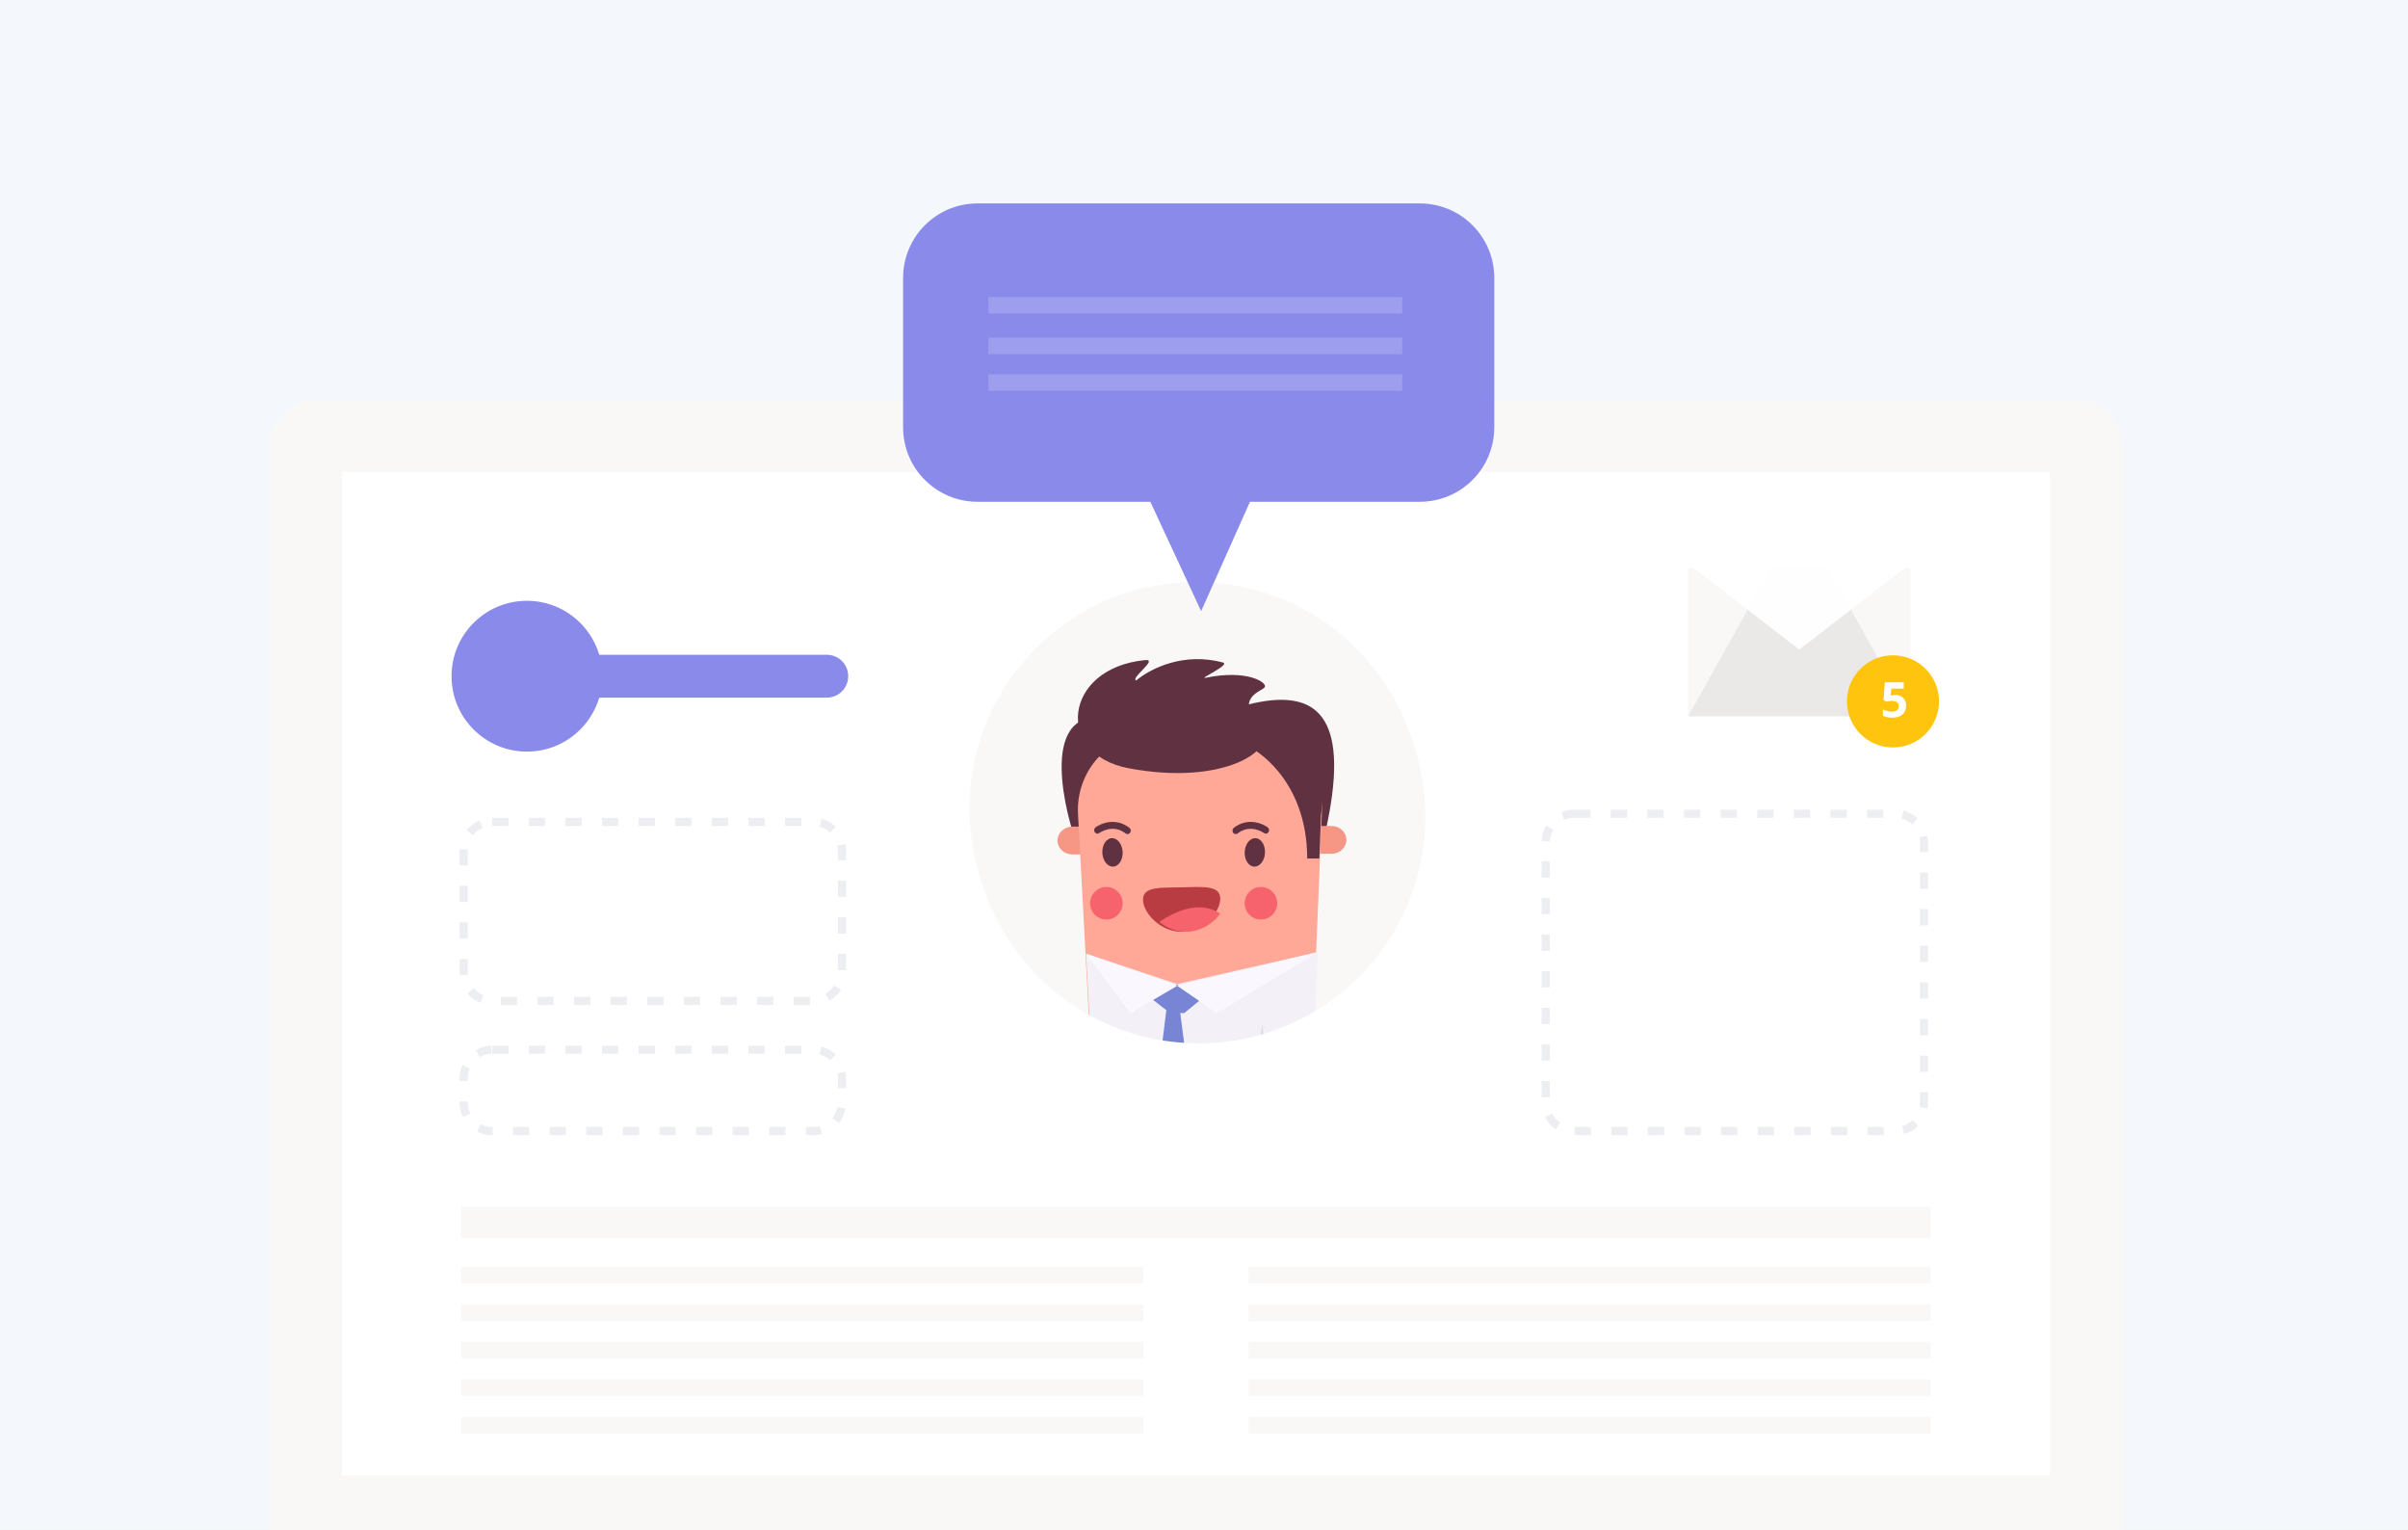
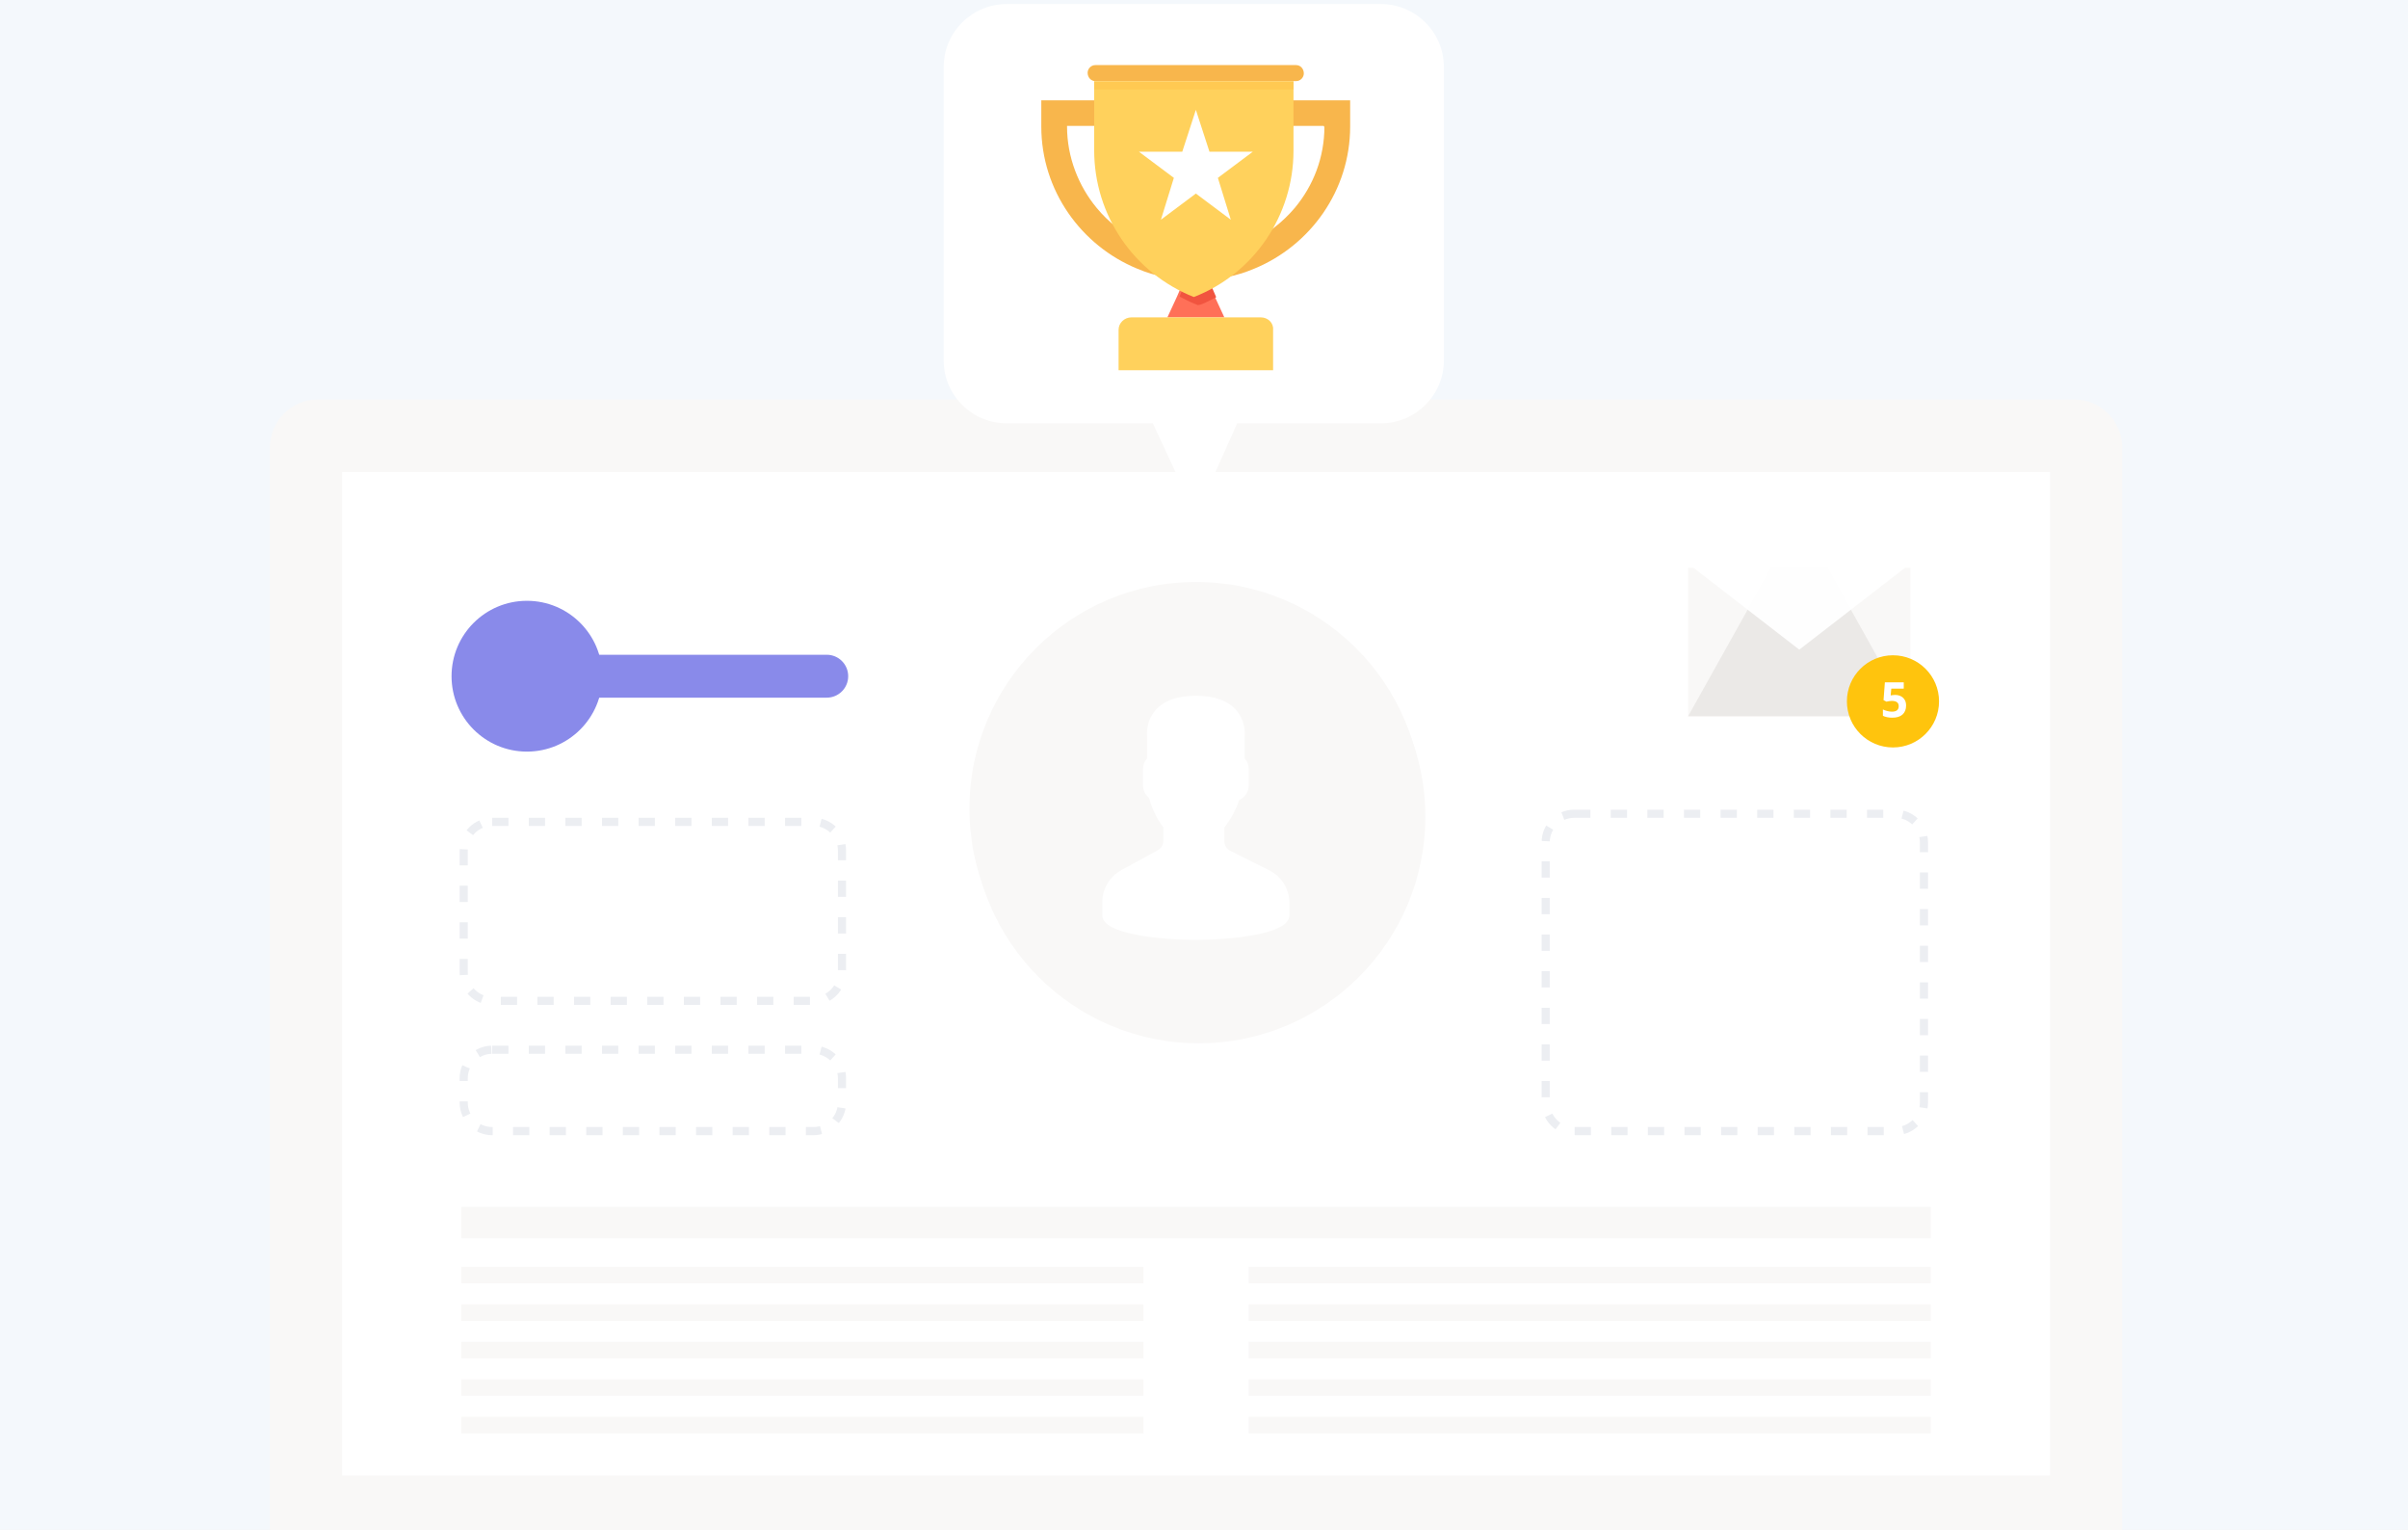
<svg xmlns="http://www.w3.org/2000/svg" xmlns:xlink="http://www.w3.org/1999/xlink" width="592px" height="376px" viewBox="0 0 592 376" version="1.1">
  <defs>
    <rect id="path-1" x="0" y="0" width="592" height="376" />
-     <rect id="path-3" x="340" y="149" width="95" height="80" rx="8" />
+     <rect id="path-3" x="340" y="198" width="95" height="80" rx="8" />
    <mask id="mask-4" maskContentUnits="userSpaceOnUse" maskUnits="objectBoundingBox" x="0" y="0" width="95" height="80" fill="white">
      <use xlink:href="#path-3" />
    </mask>
-     <rect id="path-5" x="74" y="151" width="95" height="46" rx="8" />
+     <rect id="path-5" x="74" y="200" width="95" height="46" rx="8" />
    <mask id="mask-6" maskContentUnits="userSpaceOnUse" maskUnits="objectBoundingBox" x="0" y="0" width="95" height="46" fill="white">
      <use xlink:href="#path-5" />
    </mask>
-     <rect id="path-7" x="74" y="207" width="95" height="22" rx="8" />
+     <rect id="path-7" x="74" y="256" width="95" height="22" rx="8" />
    <mask id="mask-8" maskContentUnits="userSpaceOnUse" maskUnits="objectBoundingBox" x="0" y="0" width="95" height="22" fill="white">
      <use xlink:href="#path-7" />
    </mask>
    <path d="M55.708,111.416 C24.941,111.416 0,86.475 0,55.708 C0,24.941 24.941,0 55.708,0 C86.476,0 111.417,24.941 111.417,55.708 C111.417,86.475 86.476,111.416 55.708,111.416 Z" id="path-9" />
  </defs>
  <g id="Page-1" stroke="none" stroke-width="1" fill="none" fill-rule="evenodd">
-     <g id="guaranteed">
-       <mask id="mask-2" fill="white">
-         <use xlink:href="#path-1" />
-       </mask>
-       <use id="Mask" fill="#F4F8FC" xlink:href="#path-1" />
-       <g id="Group-8" mask="url(#mask-2)">
-         <g transform="translate(39, 50)" id="profile">
-           <g>
-             <g id="Group-13" transform="translate(0, 47.243)">
-               <path d="M482.731,286.046 C482.731,292.578 477.435,297.874 470.901,297.874 L39.179,297.874 C32.646,297.874 27.35,292.578 27.35,286.046 L27.35,12.764 C27.35,6.232 32.646,0.936 39.179,0.936 L470.901,0.936 C477.435,0.936 482.731,6.232 482.731,12.764 L482.731,286.046 Z" id="Fill-1" fill="#F9F8F7" />
-               <polygon id="Fill-5" fill="#FFFFFF" points="45.094 265.401 464.989 265.401 464.989 18.777 45.094 18.777" />
-               <path d="M310.75,101.5 C310.75,132.267 285.808,157.208 255.041,157.208 C224.274,157.208 199.333,132.267 199.333,101.5 C199.333,70.733 224.274,45.792 255.041,45.792 C285.808,45.792 310.75,70.733 310.75,101.5" id="Fill-12" fill="#F9F8F7" />
-             </g>
-             <g id="Group-60" transform="translate(74, 246.243)" fill="#F9F8F7">
-               <polygon id="Fill-48" points="0.407 8.117 361.674 8.117 361.674 0.367 0.407 0.367" />
-               <polygon id="Fill-50" points="0.408 19.178 168.111 19.178 168.111 15.116 0.408 15.116" />
-               <polygon id="Fill-51" points="193.971 19.178 361.674 19.178 361.674 15.116 193.971 15.116" />
-               <polygon id="Fill-52" points="0.408 28.396 168.111 28.396 168.111 24.333 0.408 24.333" />
-               <polygon id="Fill-53" points="193.971 28.396 361.674 28.396 361.674 24.333 193.971 24.333" />
-               <polygon id="Fill-54" points="0.408 46.83 168.111 46.83 168.111 42.767 0.408 42.767" />
-               <polygon id="Fill-55" points="193.971 46.83 361.674 46.83 361.674 42.767 193.971 42.767" />
-               <polygon id="Fill-56" points="0.408 37.612 168.111 37.612 168.111 33.55 0.408 33.55" />
-               <polygon id="Fill-57" points="193.971 37.612 361.674 37.612 361.674 33.55 193.971 33.55" />
-               <polygon id="Fill-58" points="0.408 56.047 168.111 56.047 168.111 51.985 0.408 51.985" />
-               <polygon id="Fill-59" points="193.971 56.047 361.674 56.047 361.674 51.985 193.971 51.985" />
-             </g>
-             <g id="Group-78" transform="translate(72, 88.243)">
-               <path d="M37.076,27.953 C37.076,38.187 28.779,46.485 18.544,46.485 C8.308,46.485 0.012,38.187 0.012,27.953 C0.012,17.718 8.308,9.42 18.544,9.42 C28.779,9.42 37.076,17.718 37.076,27.953 Z" id="Fill-61" fill="#898AEA" />
-               <path d="M92.254,33.225 L18.543,33.225 L18.543,22.681 L92.254,22.681 C95.166,22.681 97.526,25.041 97.526,27.954 C97.526,30.865 95.166,33.225 92.254,33.225" id="Fill-63" fill="#898AEA" />
-               <polygon id="Fill-73" fill="#F9F8F7" points="304.021 37.786 358.671 37.786 358.671 1.299 304.021 1.299" />
-               <polygon id="Fill-75" fill="#EBE9E7" points="358.671 37.786 338.275 1.299 324.417 1.299 304.021 37.786" />
-               <polygon id="Fill-76" fill="#FFFFFF" opacity="0.944" points="358.671 0.299 331.346 21.424 304.021 0.299" />
-               <path d="M343.054,34.137 C343.054,40.392 348.124,45.464 354.38,45.464 C360.635,45.464 365.706,40.392 365.706,34.137 C365.706,27.881 360.635,22.81 354.38,22.81 C348.124,22.81 343.054,27.881 343.054,34.137 Z" id="Fill-77" fill="#FFC40D" />
-             </g>
-             <use id="Rectangle-7" stroke="#ECEEF2" mask="url(#mask-4)" stroke-width="4" stroke-dasharray="4,5" xlink:href="#path-3" />
-             <use id="Rectangle-7" stroke="#ECEEF2" mask="url(#mask-6)" stroke-width="4" stroke-dasharray="4,5" xlink:href="#path-5" />
-             <use id="Rectangle-7" stroke="#ECEEF2" mask="url(#mask-8)" stroke-width="4" stroke-dasharray="4,5" xlink:href="#path-7" />
-             <text id="5" font-family="LucidaGrande-Bold, Lucida Grande" font-size="11.977" font-weight="bold" fill="#FFFFFF">
-               <tspan x="423.312" y="126.263">5</tspan>
-             </text>
-             <g id="Group-4" transform="translate(200, 95)">
-               <mask id="mask-10" fill="white">
-                 <use xlink:href="#path-9" />
-               </mask>
-               <use id="Mask" fill="#F9F8F7" xlink:href="#path-9" />
-               <g mask="url(#mask-10)">
-                 <g transform="translate(21, 17)">
-                   <path d="M3.598,41.96 C3.598,41.96 -6.233,11.5 12.353,14.439 C30.939,17.378 40.791,12.088 49.989,10.477 C64.239,7.981 72.182,14.776 65.731,43 L3.598,41.96 Z" id="Fill-21" fill="#603141" />
-                   <path d="M67.378,47.834 L3.642,48 C1.636,48.005 0.005,46.479 1.36886456e-05,44.593 C-0.005,42.705 1.616,41.171 3.622,41.166 L67.358,41 C69.364,40.994 70.995,42.52 71,44.407 C71.005,46.295 69.384,47.829 67.378,47.834" id="Fill-22" fill="#F59784" />
-                   <path d="M22.774,147 C16.114,147.041 10.595,141.793 10.235,135.078 L5.035,38.181 C4.387,27.359 12.866,18.206 23.602,18.14 L46.164,18 C56.9,17.934 65.492,26.981 64.978,37.81 L60.977,134.765 C60.7,141.484 55.247,146.799 48.587,146.84 L22.774,147 Z" id="Fill-23" fill="#FFA897" />
-                   <polygon id="Fill-26" fill="#F3F0F7" points="10.304 133 61.458 132.661 64 72 29.415 79.864 7 72.378" />
-                   <polygon id="Fill-27" fill="#DDDAE0" points="9 112.731 10.1 133 61.123 132.661 62 111.668 50.476 89 47.272 108.872 17.655 109.407" />
-                   <polygon id="Fill-28" fill="#7785D4" points="29.371 80 23 83.387 27.701 87 31.143 86.984 35 83.828" />
-                   <polygon id="Fill-29" fill="#FBF7FF" points="7 72.399 17.948 87 29.416 80.3 39.198 87 64 72 29.416 80.3" />
-                   <polygon id="Fill-30" fill="#7785D4" points="26.774 86.015 23 116.501 28.468 122 34 116.937 30.041 86" />
-                   <polygon id="Fill-31" fill="#6B78BF" points="34 117.075 32.937 109 23.953 109.163 23 116.651 28.468 122" />
-                   <path d="M17.417,26.809 C-0.779,23.365 1.39,2.184 21.518,0.236 C24.908,-0.092 17.819,4.653 19.321,5.237 C23.145,2.12 31.087,-1.702 40.63,0.819 C42.73,1.373 34.202,5.041 36.497,4.567 C46.53,2.497 51.512,5.687 50.958,6.849 C50.406,8.009 42.996,9.139 50.06,17.342 C54.088,22.018 41.095,31.29 17.417,26.809" id="Fill-32" fill="#603141" />
-                   <path d="M30.645,66.998 C25.399,67.099 21.061,62.471 21.001,59.171 C20.942,55.871 25.144,56.182 30.391,56.082 C35.637,55.981 39.94,55.507 39.999,58.807 C40.059,62.107 35.891,66.897 30.645,66.998 Z" id="Fill-33" fill="#BA3C43" />
-                   <path d="M25,64.583 C26.775,66.018 29.143,67.046 31.733,66.998 C35.277,66.933 38.333,64.878 40,62.558 C34.755,58.96 28.181,62.433 25,64.583" id="Fill-34" fill="#F7636C" />
-                   <path d="M15.993,47.362 C15.891,45.431 14.693,43.927 13.315,44.003 C11.939,44.079 10.905,45.706 11.007,47.637 C11.109,49.569 12.308,51.073 13.684,50.997 C15.062,50.922 16.095,49.294 15.993,47.362" id="Fill-35" fill="#603141" />
-                   <path d="M17.672,41.461 C14.383,38.899 10.783,40.266 9.34,41.348 C8.977,41.619 8.891,42.151 9.148,42.536 C9.404,42.92 9.906,43.011 10.269,42.739 C10.302,42.715 13.532,40.352 16.719,42.834 C16.875,42.956 17.059,43.009 17.238,42.999 C17.471,42.985 17.695,42.866 17.844,42.652 C18.107,42.273 18.03,41.74 17.672,41.461" id="Fill-36" fill="#603141" />
-                   <path d="M15.996,59.823 C15.898,57.616 14.03,55.906 11.823,56.004 C9.615,56.102 7.906,57.97 8.004,60.177 C8.102,62.384 9.97,64.094 12.177,63.996 C14.384,63.898 16.094,62.03 15.996,59.823" id="Fill-37" fill="#F7636C" />
-                   <path d="M46.007,47.362 C46.109,45.431 47.308,43.927 48.685,44.003 C50.062,44.079 51.095,45.706 50.993,47.637 C50.891,49.569 49.692,51.073 48.315,50.997 C46.938,50.922 45.905,49.294 46.007,47.362" id="Fill-38" fill="#603141" />
-                   <path d="M43.328,41.461 C46.618,38.899 50.217,40.266 51.66,41.348 C52.023,41.619 52.109,42.151 51.852,42.536 C51.597,42.92 51.094,43.011 50.731,42.739 C50.699,42.715 47.468,40.352 44.281,42.834 C44.125,42.956 43.941,43.009 43.762,42.999 C43.529,42.985 43.305,42.866 43.156,42.652 C42.893,42.273 42.971,41.74 43.328,41.461" id="Fill-39" fill="#603141" />
-                   <path d="M46.004,59.823 C46.102,57.616 47.97,55.906 50.177,56.004 C52.384,56.102 54.094,57.97 53.996,60.177 C53.898,62.384 52.03,64.094 49.822,63.996 C47.616,63.898 45.906,62.03 46.004,59.823" id="Fill-40" fill="#F7636C" />
-                   <path d="M64.36,49 L64.757,38.363 C66.654,25.886 57.15,17.934 46.316,18 L42,18.564 L47.751,21.925 C47.751,21.925 61.338,28.992 61.374,49 L64.36,49 Z" id="Fill-41" fill="#603141" />
-                   <path d="M21,113.025 C21,113.025 4,112.137 4,121 L21,121 L21,113.025 Z" id="Fill-49" fill="#FFA897" />
-                   <path d="M21,125.687 L21.301,112.837 C32.809,113.107 45.586,113.217 52.15,113.042 C52.05,107.78 51.273,98.322 50.287,89.102 C49.913,85.607 52.42,82.463 55.909,82.047 C59.464,81.622 62.678,84.18 63.057,87.737 C63.409,91.047 63.834,95.278 64.198,99.574 C64.657,105.001 64.919,109.402 64.977,112.653 C65.062,117.395 65.157,122.769 60.439,124.867 C59.416,125.321 57.889,126 43.073,126 C37.681,126 30.529,125.91 21,125.687 Z" id="Fill-50" fill="#F3F0F7" />
+     <g id="Satisfaction-Guaranteed" transform="translate(-40, -51)">
+       <g id="guaranteed" transform="translate(40, 51)">
+         <mask id="mask-2" fill="white">
+           <use xlink:href="#path-1" />
+         </mask>
+         <use id="Mask" fill="#F4F8FC" xlink:href="#path-1" />
+         <g id="Group-8" mask="url(#mask-2)">
+           <g transform="translate(39, 1)" id="profile">
+             <g>
+               <g id="Group-13" transform="translate(0, 96.243)">
+                 <path d="M482.731,286.046 C482.731,292.578 477.435,297.874 470.901,297.874 L39.179,297.874 C32.646,297.874 27.35,292.578 27.35,286.046 L27.35,12.764 C27.35,6.232 32.646,0.936 39.179,0.936 L470.901,0.936 C477.435,0.936 482.731,6.232 482.731,12.764 L482.731,286.046 Z" id="Fill-1" fill="#F9F8F7" />
+                 <polygon id="Fill-5" fill="#FFFFFF" points="45.094 265.401 464.989 265.401 464.989 18.777 45.094 18.777" />
+                 <path d="M310.75,101.5 C310.75,132.267 285.808,157.208 255.041,157.208 C224.274,157.208 199.333,132.267 199.333,101.5 C199.333,70.733 224.274,45.792 255.041,45.792 C285.808,45.792 310.75,70.733 310.75,101.5" id="Fill-12" fill="#F9F8F7" />
+               </g>
+               <g id="Group-60" transform="translate(74, 295.243)" fill="#F9F8F7">
+                 <polygon id="Fill-48" points="0.407 8.117 361.674 8.117 361.674 0.367 0.407 0.367" />
+                 <polygon id="Fill-50" points="0.408 19.178 168.111 19.178 168.111 15.116 0.408 15.116" />
+                 <polygon id="Fill-51" points="193.971 19.178 361.674 19.178 361.674 15.116 193.971 15.116" />
+                 <polygon id="Fill-52" points="0.408 28.396 168.111 28.396 168.111 24.333 0.408 24.333" />
+                 <polygon id="Fill-53" points="193.971 28.396 361.674 28.396 361.674 24.333 193.971 24.333" />
+                 <polygon id="Fill-54" points="0.408 46.83 168.111 46.83 168.111 42.767 0.408 42.767" />
+                 <polygon id="Fill-55" points="193.971 46.83 361.674 46.83 361.674 42.767 193.971 42.767" />
+                 <polygon id="Fill-56" points="0.408 37.612 168.111 37.612 168.111 33.55 0.408 33.55" />
+                 <polygon id="Fill-57" points="193.971 37.612 361.674 37.612 361.674 33.55 193.971 33.55" />
+                 <polygon id="Fill-58" points="0.408 56.047 168.111 56.047 168.111 51.985 0.408 51.985" />
+                 <polygon id="Fill-59" points="193.971 56.047 361.674 56.047 361.674 51.985 193.971 51.985" />
+               </g>
+               <g id="Group-78" transform="translate(72, 137.243)">
+                 <path d="M37.076,27.953 C37.076,38.187 28.779,46.485 18.544,46.485 C8.308,46.485 0.012,38.187 0.012,27.953 C0.012,17.718 8.308,9.42 18.544,9.42 C28.779,9.42 37.076,17.718 37.076,27.953 Z" id="Fill-61" fill="#898AEA" />
+                 <path d="M92.254,33.225 L18.543,33.225 L18.543,22.681 L92.254,22.681 C95.166,22.681 97.526,25.041 97.526,27.954 C97.526,30.865 95.166,33.225 92.254,33.225" id="Fill-63" fill="#898AEA" />
+                 <polygon id="Fill-73" fill="#F9F8F7" points="304.021 37.786 358.671 37.786 358.671 1.299 304.021 1.299" />
+                 <polygon id="Fill-75" fill="#EBE9E7" points="358.671 37.786 338.275 1.299 324.417 1.299 304.021 37.786" />
+                 <polygon id="Fill-76" fill="#FFFFFF" opacity="0.944" points="358.671 0.299 331.346 21.424 304.021 0.299" />
+                 <path d="M343.054,34.137 C343.054,40.392 348.124,45.464 354.38,45.464 C360.635,45.464 365.706,40.392 365.706,34.137 C365.706,27.881 360.635,22.81 354.38,22.81 C348.124,22.81 343.054,27.881 343.054,34.137 Z" id="Fill-77" fill="#FFC40D" />
+               </g>
+               <use id="Rectangle-7" stroke="#ECEEF2" mask="url(#mask-4)" stroke-width="4" stroke-dasharray="4,5" xlink:href="#path-3" />
+               <use id="Rectangle-7" stroke="#ECEEF2" mask="url(#mask-6)" stroke-width="4" stroke-dasharray="4,5" xlink:href="#path-5" />
+               <use id="Rectangle-7" stroke="#ECEEF2" mask="url(#mask-8)" stroke-width="4" stroke-dasharray="4,5" xlink:href="#path-7" />
+               <text id="5" font-family="LucidaGrande-Bold, Lucida Grande" font-size="11.977" font-weight="bold" fill="#FFFFFF">
+                 <tspan x="423.312" y="175.263">5</tspan>
+               </text>
+               <g id="Group-4" transform="translate(200, 144)">
+                 <mask id="mask-10" fill="white">
+                   <use xlink:href="#path-9" />
+                 </mask>
+                 <use id="Mask" fill="#F9F8F7" xlink:href="#path-9" />
+                 <g id="user" mask="url(#mask-10)" fill-rule="nonzero" fill="#FFFFFF">
+                   <g transform="translate(32, 26)" id="Shape">
+                     <path d="M41.014,42.889 L31.461,38.113 C30.56,37.662 30,36.756 30,35.748 L30,32.367 C30.229,32.087 30.47,31.768 30.719,31.416 C31.958,29.666 32.951,27.718 33.673,25.617 C35.084,24.97 36,23.575 36,22 L36,18 C36,17.037 35.64,16.104 35,15.375 L35,10.056 C35.056,9.506 35.276,6.232 32.908,3.531 C30.854,1.188 27.521,0 23,0 C18.479,0 15.146,1.188 13.092,3.53 C10.724,6.231 10.944,9.506 11,10.056 L11,15.375 C10.36,16.104 10,17.037 10,18 L10,22 C10,23.217 10.553,24.352 11.497,25.109 C12.413,28.736 14.33,31.469 15,32.346 L15,35.655 C15,36.623 14.472,37.511 13.623,37.975 L4.702,42.841 C1.801,44.424 0,47.458 0,50.762 L0,54 C0,58.746 15.045,60 23,60 C30.955,60 46,58.746 46,54 L46,50.957 C46,47.519 44.089,44.427 41.014,42.889 Z" />
+                   </g>
                </g>
              </g>
+               <path d="M208.477,0 C199.932,0 193,6.931 193,15.476 L193,87.564 C193,96.113 199.932,103.04 208.477,103.04 L244.425,103.04 L255,125.783 L265.159,103.04 L300.5,103.04 C309.048,103.04 315.975,96.113 315.975,87.564 L315.975,15.476 C315.975,6.931 309.048,0 300.5,0 L208.477,0 Z" id="Fill-79" fill="#FFFFFF" />
+               <g id="trophy" transform="translate(217, 15)" fill-rule="nonzero">
+                 <polygon id="Shape" fill="#FF7058" points="45 62 31 62 33.386 56.839 35.455 52 40.545 52 42.614 56.839" />
+                 <path d="M53.968,62 L22.179,62 C20.43,62 19,63.376 19,65.059 L19,75 L56.988,75 L56.988,65.059 C57.147,63.376 55.716,62 53.968,62 Z" id="Shape" fill="#FFD15C" />
+                 <path d="M43,57.046 C41.759,57.698 40.517,58.349 39.276,58.837 L38.5,59 L37.724,58.674 C36.483,58.186 35.241,57.535 34,56.884 L36.017,52 L40.828,52 L43,57.046 Z" id="Shape" fill="#F1543F" />
+                 <g id="Group" fill="#F8B64C">
+                   <path d="M0,8.653 L0,15.103 C0,30.836 9.808,44.367 23.571,50.03 C28,51.918 32.904,52.862 37.966,52.862 C43.028,52.862 47.932,51.918 52.362,50.03 C66.124,44.367 75.932,30.836 75.932,15.104 L75.932,8.653 L0,8.653 Z M69.604,15.103 C69.604,22.655 66.915,29.578 62.328,35.084 C56.475,42.007 47.774,46.569 37.966,46.569 C28.158,46.569 19.458,42.164 13.605,35.084 C9.175,29.735 6.328,22.655 6.328,15.103 L6.328,14.946 L69.446,14.946 L69.446,15.103 L69.604,15.103 Z" id="Shape" />
+                   <path d="M62.644,0 L13.288,0 C12.181,0 11.39,0.944 11.39,1.888 C11.39,2.989 12.181,3.933 13.288,3.933 L62.644,3.933 C63.751,3.933 64.542,2.989 64.542,2.045 C64.542,0.944 63.751,0 62.644,0 Z" id="Shape" />
+                 </g>
+                 <path d="M62,4 L62,21.087 C62,36.907 52.263,51.305 37.5,57 C22.737,51.146 13,36.907 13,20.928 L13,4 L62,4 Z" id="Shape" fill="#FFD15C" />
+                 <polygon id="Shape" fill="#FFFFFF" points="38 11 41.341 21.286 52 21.286 43.409 27.714 46.591 38 38 31.571 29.409 38 32.591 27.714 24 21.286 34.659 21.286" />
+                 <rect id="Rectangle-path" fill="#FFC952" x="13" y="4" width="49" height="2" />
+               </g>
            </g>
-             <path d="M310.073,-0 L201.316,-0 C191.218,-0 183.025,8.191 183.025,18.29 L183.025,55.031 C183.025,65.135 191.218,73.322 201.316,73.322 L243.802,73.322 L256.299,100.201 L268.306,73.322 L310.073,73.322 C320.176,73.322 328.363,65.135 328.363,55.031 L328.363,18.29 C328.363,8.191 320.176,-0 310.073,-0" id="Fill-79" fill="#898AEA" />
-             <polygon id="Fill-51" fill="#F9F8F7" opacity="0.179" points="204 27.062 305.746 27.062 305.746 23 204 23" />
-             <polygon id="Fill-53" fill="#F9F8F7" opacity="0.179" points="204 37.063 305.746 37.063 305.746 33 204 33" />
-             <polygon id="Fill-57" fill="#F9F8F7" opacity="0.179" points="204 46.062 305.746 46.062 305.746 42 204 42" />
          </g>
        </g>
      </g>
    </g>
  </g>
</svg>
